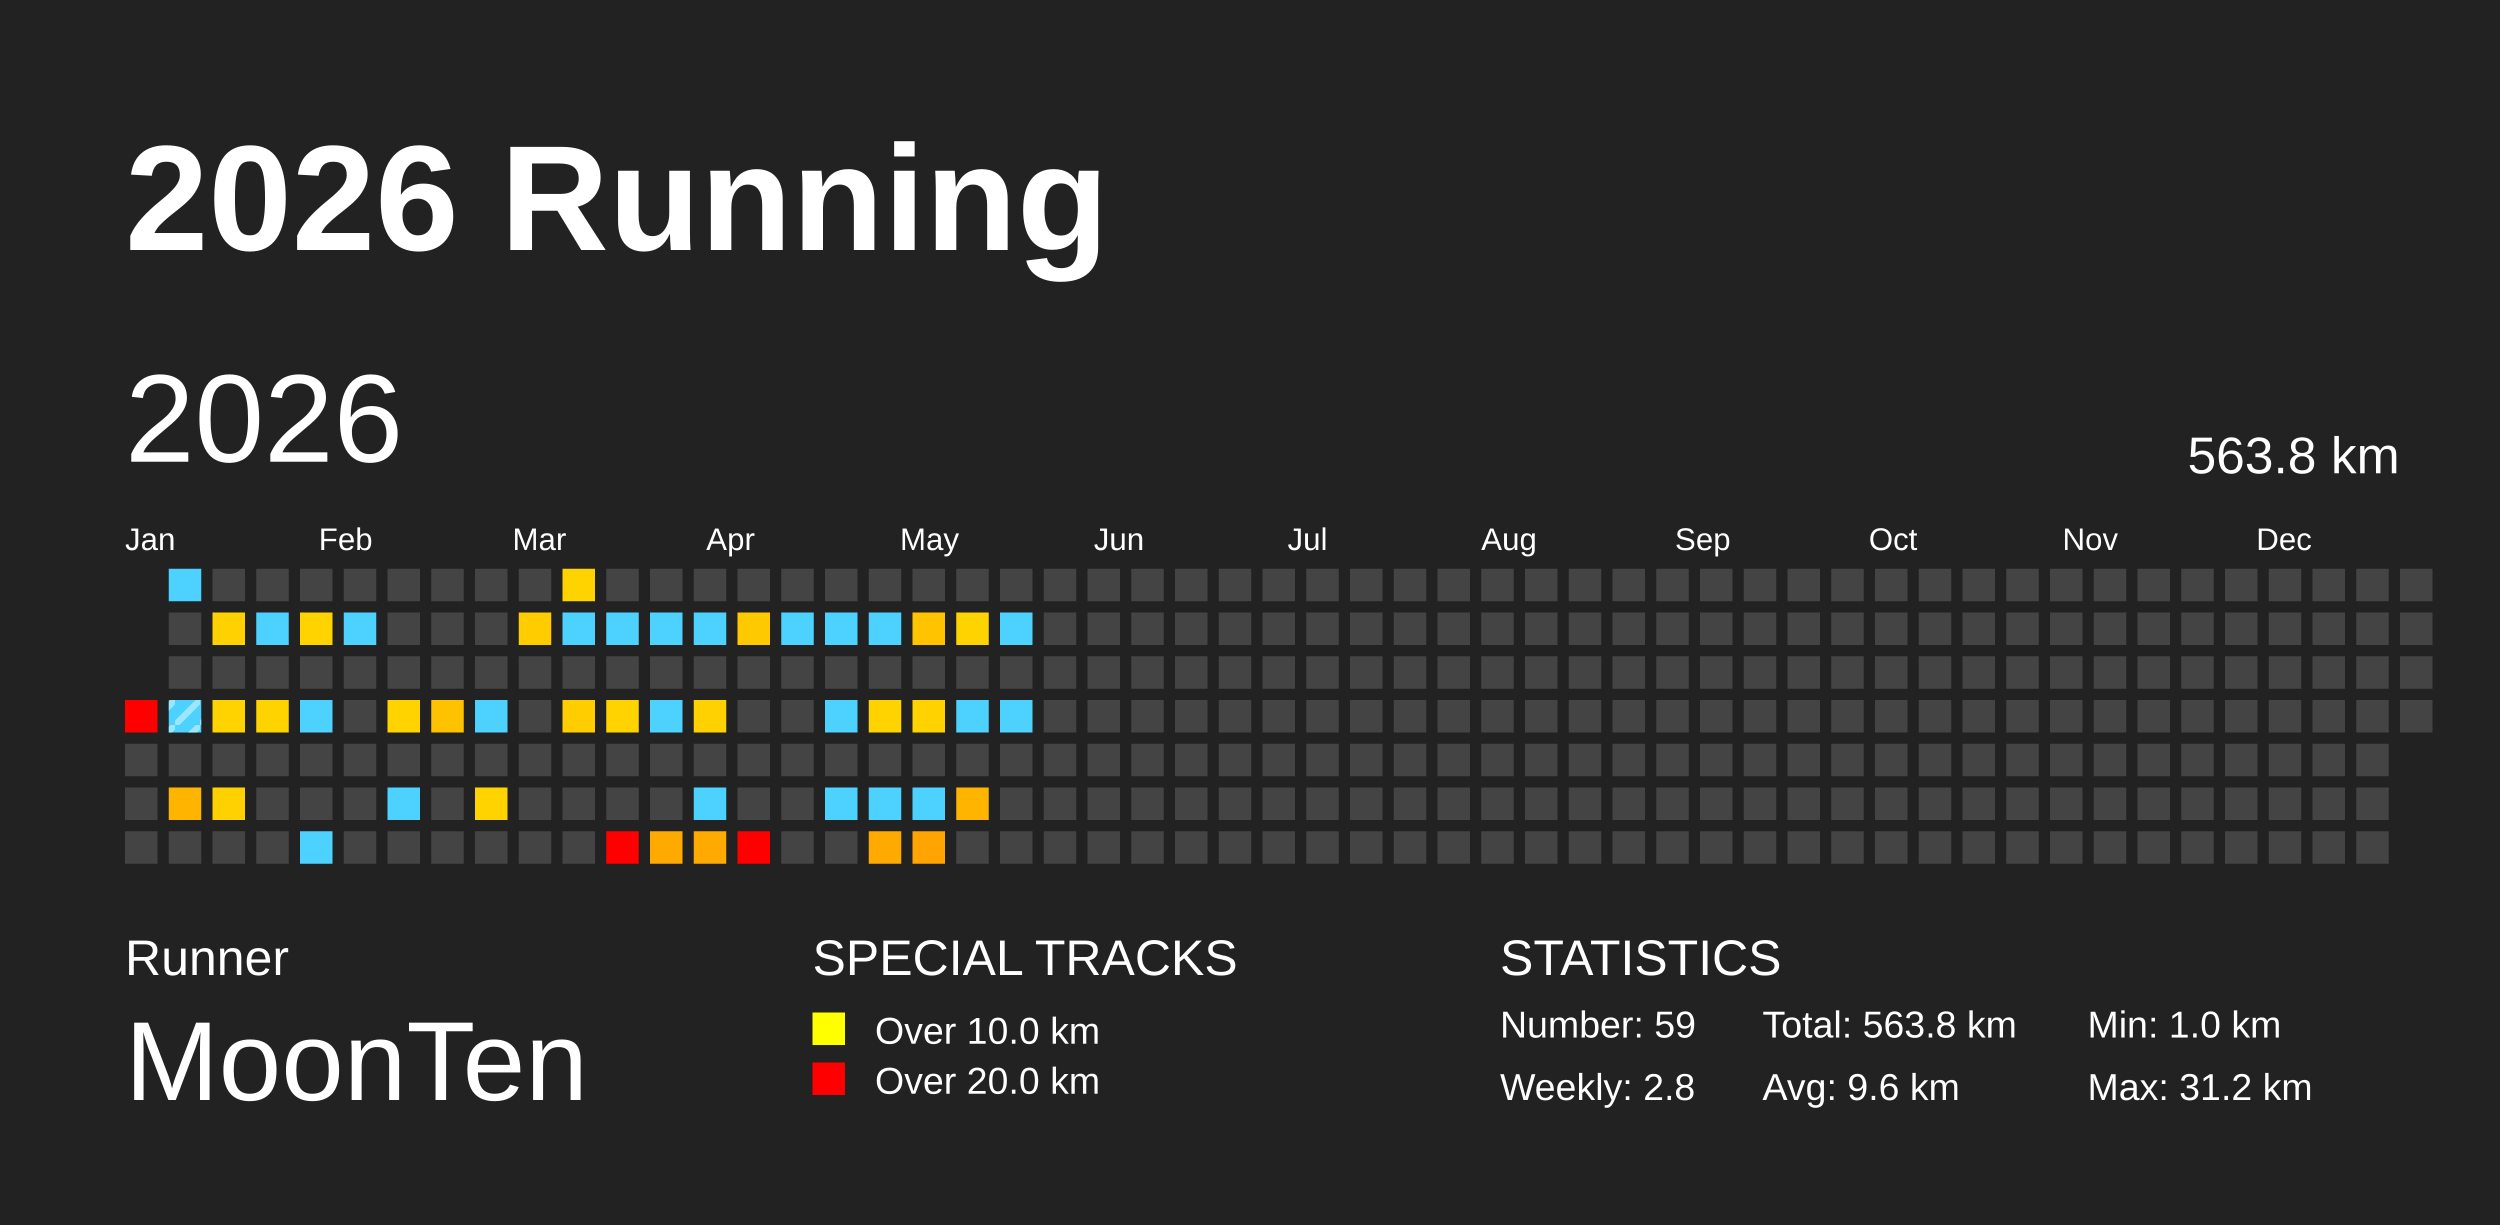
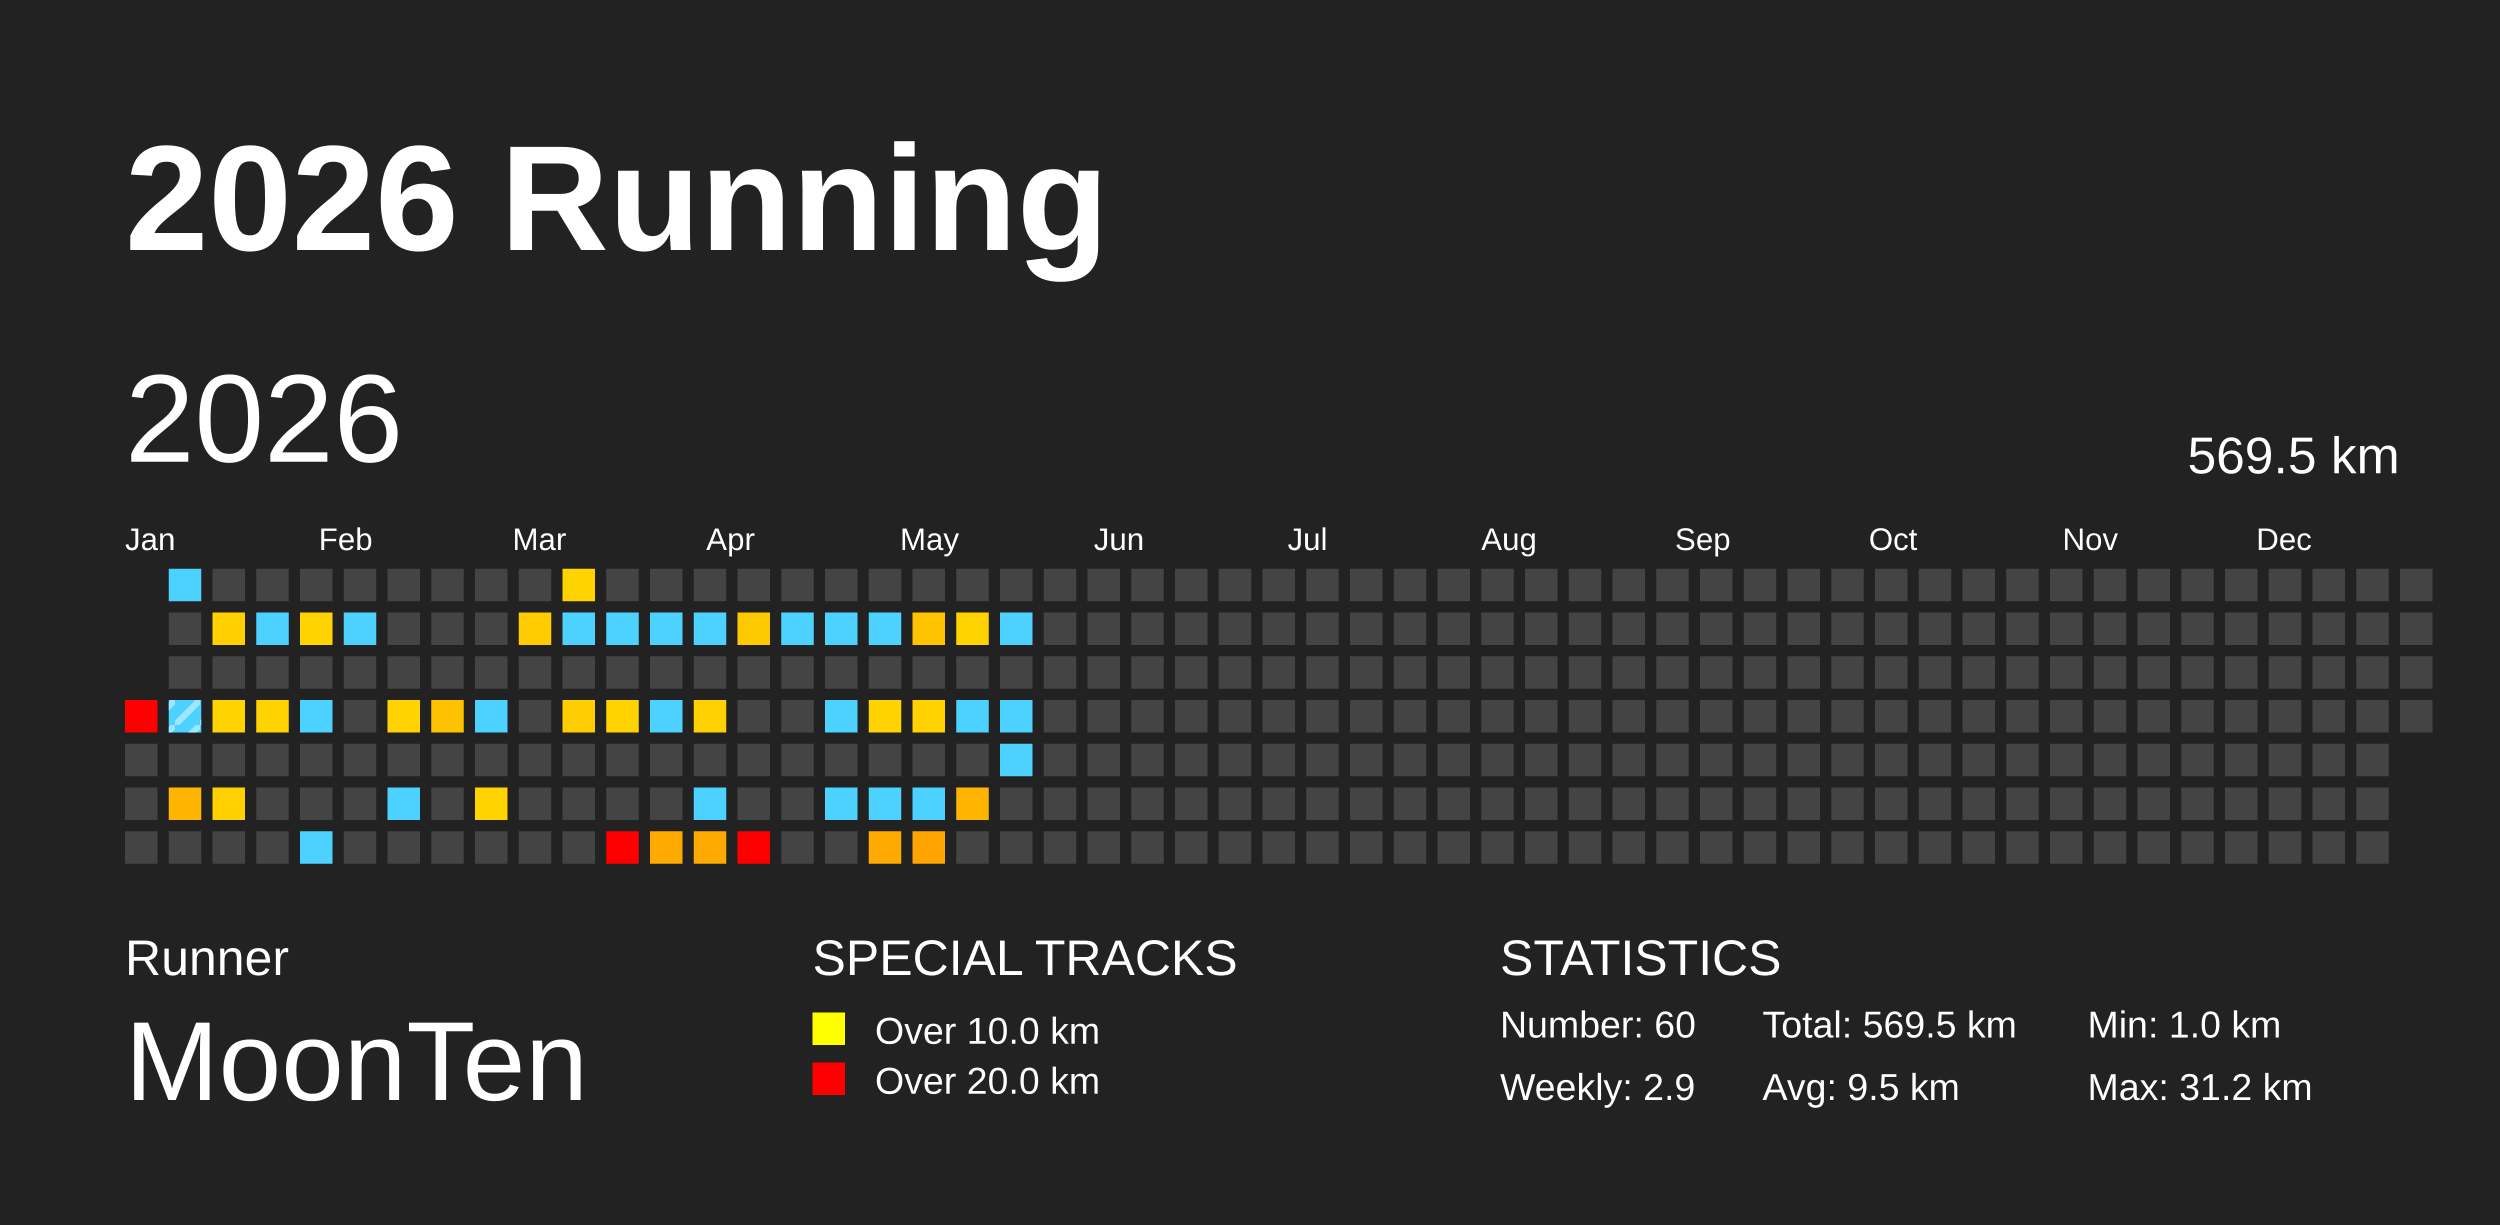
<svg xmlns="http://www.w3.org/2000/svg" baseProfile="full" height="98mm" version="1.1" viewBox="0,0,200,98" width="200mm">
  <defs>
    <pattern height="2" id="indoor-stripe" patternUnits="userSpaceOnUse" width="2">
      <line stroke="white" stroke-opacity="0.45" stroke-width="0.5" x1="0" x2="2" y1="2" y2="0" />
    </pattern>
  </defs>
  <rect fill="#222222" height="98" width="200" x="0" y="0" />
  <text fill="#FFFFFF" style="font-size:12px; font-family:Arial; font-weight:bold;" x="10" y="20">2026 Running</text>
  <text fill="#FFFFFF" style="font-size:4px; font-family:Arial" x="10" y="78">Runner</text>
  <text fill="#FFFFFF" style="font-size:9px; font-family:Arial" x="10" y="88">MoonTen</text>
  <text fill="#FFFFFF" style="font-size:4px; font-family:Arial" x="65" y="78">SPECIAL TRACKS</text>
  <rect fill="yellow" height="2.6" width="2.6" x="65" y="81" />
  <text fill="#FFFFFF" style="font-size:3px; font-family:Arial" x="70" y="83.5">Over 10.0 km</text>
  <rect fill="red" height="2.6" width="2.6" x="65" y="85" />
  <text fill="#FFFFFF" style="font-size:3px; font-family:Arial" x="70" y="87.5">Over 20.0 km</text>
  <text fill="#FFFFFF" style="font-size:4px; font-family:Arial" x="120" y="78">STATISTICS</text>
-   <text fill="#FFFFFF" style="font-size:3px; font-family:Arial" x="120" y="83">Number: 59</text>
-   <text fill="#FFFFFF" style="font-size:3px; font-family:Arial" x="120" y="88">Weekly: 2.8</text>
-   <text fill="#FFFFFF" style="font-size:3px; font-family:Arial" x="141" y="83">Total: 563.8 km</text>
-   <text fill="#FFFFFF" style="font-size:3px; font-family:Arial" x="141" y="88">Avg: 9.6 km</text>
+   <text fill="#FFFFFF" style="font-size:3px; font-family:Arial" x="120" y="83">Number: 60</text>
+   <text fill="#FFFFFF" style="font-size:3px; font-family:Arial" x="120" y="88">Weekly: 2.9</text>
+   <text fill="#FFFFFF" style="font-size:3px; font-family:Arial" x="141" y="83">Total: 569.5 km</text>
+   <text fill="#FFFFFF" style="font-size:3px; font-family:Arial" x="141" y="88">Avg: 9.5 km</text>
  <text fill="#FFFFFF" style="font-size:3px; font-family:Arial" x="167" y="83">Min: 1.0 km</text>
  <text fill="#FFFFFF" style="font-size:3px; font-family:Arial" x="167" y="88">Max: 31.2 km</text>
  <text dominant-baseline="hanging" fill="#FFFFFF" style="font-size:10.0px; font-family:Arial;" x="10" y="30">2026</text>
-   <text dominant-baseline="hanging" fill="#FFFFFF" style="font-size:4.125px; font-family:Arial;" x="175" y="35">563.8 km</text>
+   <text dominant-baseline="hanging" fill="#FFFFFF" style="font-size:4.125px; font-family:Arial;" x="175" y="35">569.5 km</text>
  <text fill="#FFFFFF" style="font-size:2.5px; font-family:Arial" x="10.0" y="44">Jan</text>
  <text fill="#FFFFFF" style="font-size:2.5px; font-family:Arial" x="25.5" y="44">Feb</text>
  <text fill="#FFFFFF" style="font-size:2.5px; font-family:Arial" x="41.0" y="44">Mar</text>
  <text fill="#FFFFFF" style="font-size:2.5px; font-family:Arial" x="56.5" y="44">Apr</text>
  <text fill="#FFFFFF" style="font-size:2.5px; font-family:Arial" x="72.0" y="44">May</text>
  <text fill="#FFFFFF" style="font-size:2.5px; font-family:Arial" x="87.5" y="44">Jun</text>
  <text fill="#FFFFFF" style="font-size:2.5px; font-family:Arial" x="103.0" y="44">Jul</text>
  <text fill="#FFFFFF" style="font-size:2.5px; font-family:Arial" x="118.5" y="44">Aug</text>
  <text fill="#FFFFFF" style="font-size:2.5px; font-family:Arial" x="134.0" y="44">Sep</text>
  <text fill="#FFFFFF" style="font-size:2.5px; font-family:Arial" x="149.5" y="44">Oct</text>
  <text fill="#FFFFFF" style="font-size:2.5px; font-family:Arial" x="165.0" y="44">Nov</text>
  <text fill="#FFFFFF" style="font-size:2.5px; font-family:Arial" x="180.5" y="44">Dec</text>
  <rect fill="red" height="2.6" width="2.6" x="10.0" y="56.0" />
  <rect fill="#444444" height="2.6" width="2.6" x="10.0" y="59.5" />
  <rect fill="#444444" height="2.6" width="2.6" x="10.0" y="63.0" />
  <rect fill="#444444" height="2.6" width="2.6" x="10.0" y="66.5" />
  <rect fill="#4dd2ff" height="2.6" width="2.6" x="13.5" y="45.5" />
  <rect fill="#444444" height="2.6" width="2.6" x="13.5" y="49.0" />
  <rect fill="#444444" height="2.6" width="2.6" x="13.5" y="52.5" />
  <rect fill="#4dd2ff" height="2.6" width="2.6" x="13.5" y="56.0" />
  <rect fill="url(#indoor-stripe)" height="2.6" style="pointer-events: none;" width="2.6" x="13.5" y="56.0" />
  <rect fill="#444444" height="2.6" width="2.6" x="13.5" y="59.5" />
  <rect fill="#ffb500" height="2.6" width="2.6" x="13.5" y="63.0" />
  <rect fill="#444444" height="2.6" width="2.6" x="13.5" y="66.5" />
  <rect fill="#444444" height="2.6" width="2.6" x="17.0" y="45.5" />
  <rect fill="#ffd100" height="2.6" width="2.6" x="17.0" y="49.0" />
  <rect fill="#444444" height="2.6" width="2.6" x="17.0" y="52.5" />
  <rect fill="#ffd300" height="2.6" width="2.6" x="17.0" y="56.0" />
  <rect fill="#444444" height="2.6" width="2.6" x="17.0" y="59.5" />
  <rect fill="#ffd100" height="2.6" width="2.6" x="17.0" y="63.0" />
  <rect fill="#444444" height="2.6" width="2.6" x="17.0" y="66.5" />
  <rect fill="#444444" height="2.6" width="2.6" x="20.5" y="45.5" />
  <rect fill="#4dd2ff" height="2.6" width="2.6" x="20.5" y="49.0" />
  <rect fill="#444444" height="2.6" width="2.6" x="20.5" y="52.5" />
  <rect fill="#ffd300" height="2.6" width="2.6" x="20.5" y="56.0" />
  <rect fill="#444444" height="2.6" width="2.6" x="20.5" y="59.5" />
  <rect fill="#444444" height="2.6" width="2.6" x="20.5" y="63.0" />
  <rect fill="#444444" height="2.6" width="2.6" x="20.5" y="66.5" />
  <rect fill="#444444" height="2.6" width="2.6" x="24.0" y="45.5" />
  <rect fill="#ffd300" height="2.6" width="2.6" x="24.0" y="49.0" />
  <rect fill="#444444" height="2.6" width="2.6" x="24.0" y="52.5" />
  <rect fill="#4dd2ff" height="2.6" width="2.6" x="24.0" y="56.0" />
  <rect fill="#444444" height="2.6" width="2.6" x="24.0" y="59.5" />
  <rect fill="#444444" height="2.6" width="2.6" x="24.0" y="63.0" />
  <rect fill="#4dd2ff" height="2.6" width="2.6" x="24.0" y="66.5" />
  <rect fill="#444444" height="2.6" width="2.6" x="27.5" y="45.5" />
  <rect fill="#4dd2ff" height="2.6" width="2.6" x="27.5" y="49.0" />
  <rect fill="#444444" height="2.6" width="2.6" x="27.5" y="52.5" />
  <rect fill="#444444" height="2.6" width="2.6" x="27.5" y="56.0" />
  <rect fill="#444444" height="2.6" width="2.6" x="27.5" y="59.5" />
  <rect fill="#444444" height="2.6" width="2.6" x="27.5" y="63.0" />
  <rect fill="#444444" height="2.6" width="2.6" x="27.5" y="66.5" />
  <rect fill="#444444" height="2.6" width="2.6" x="31.0" y="45.5" />
  <rect fill="#444444" height="2.6" width="2.6" x="31.0" y="49.0" />
  <rect fill="#444444" height="2.6" width="2.6" x="31.0" y="52.5" />
  <rect fill="#ffd300" height="2.6" width="2.6" x="31.0" y="56.0" />
  <rect fill="#444444" height="2.6" width="2.6" x="31.0" y="59.5" />
  <rect fill="#4dd2ff" height="2.6" width="2.6" x="31.0" y="63.0" />
  <rect fill="#444444" height="2.6" width="2.6" x="31.0" y="66.5" />
  <rect fill="#444444" height="2.6" width="2.6" x="34.5" y="45.5" />
  <rect fill="#444444" height="2.6" width="2.6" x="34.5" y="49.0" />
  <rect fill="#444444" height="2.6" width="2.6" x="34.5" y="52.5" />
  <rect fill="#ffc200" height="2.6" width="2.6" x="34.5" y="56.0" />
  <rect fill="#444444" height="2.6" width="2.6" x="34.5" y="59.5" />
  <rect fill="#444444" height="2.6" width="2.6" x="34.5" y="63.0" />
  <rect fill="#444444" height="2.6" width="2.6" x="34.5" y="66.5" />
  <rect fill="#444444" height="2.6" width="2.6" x="38.0" y="45.5" />
  <rect fill="#444444" height="2.6" width="2.6" x="38.0" y="49.0" />
  <rect fill="#444444" height="2.6" width="2.6" x="38.0" y="52.5" />
  <rect fill="#4dd2ff" height="2.6" width="2.6" x="38.0" y="56.0" />
  <rect fill="#444444" height="2.6" width="2.6" x="38.0" y="59.5" />
  <rect fill="#ffd300" height="2.6" width="2.6" x="38.0" y="63.0" />
  <rect fill="#444444" height="2.6" width="2.6" x="38.0" y="66.5" />
  <rect fill="#444444" height="2.6" width="2.6" x="41.5" y="45.5" />
  <rect fill="#ffcc00" height="2.6" width="2.6" x="41.5" y="49.0" />
  <rect fill="#444444" height="2.6" width="2.6" x="41.5" y="52.5" />
  <rect fill="#444444" height="2.6" width="2.6" x="41.5" y="56.0" />
  <rect fill="#444444" height="2.6" width="2.6" x="41.5" y="59.5" />
  <rect fill="#444444" height="2.6" width="2.6" x="41.5" y="63.0" />
  <rect fill="#444444" height="2.6" width="2.6" x="41.5" y="66.5" />
  <rect fill="#ffd300" height="2.6" width="2.6" x="45.0" y="45.5" />
  <rect fill="#4dd2ff" height="2.6" width="2.6" x="45.0" y="49.0" />
  <rect fill="#444444" height="2.6" width="2.6" x="45.0" y="52.5" />
  <rect fill="#ffcd00" height="2.6" width="2.6" x="45.0" y="56.0" />
  <rect fill="#444444" height="2.6" width="2.6" x="45.0" y="59.5" />
  <rect fill="#444444" height="2.6" width="2.6" x="45.0" y="63.0" />
  <rect fill="#444444" height="2.6" width="2.6" x="45.0" y="66.5" />
  <rect fill="#444444" height="2.6" width="2.6" x="48.5" y="45.5" />
  <rect fill="#4dd2ff" height="2.6" width="2.6" x="48.5" y="49.0" />
  <rect fill="#444444" height="2.6" width="2.6" x="48.5" y="52.5" />
  <rect fill="#ffd300" height="2.6" width="2.6" x="48.5" y="56.0" />
  <rect fill="#444444" height="2.6" width="2.6" x="48.5" y="59.5" />
  <rect fill="#444444" height="2.6" width="2.6" x="48.5" y="63.0" />
  <rect fill="red" height="2.6" width="2.6" x="48.5" y="66.5" />
  <rect fill="#444444" height="2.6" width="2.6" x="52.0" y="45.5" />
  <rect fill="#4dd2ff" height="2.6" width="2.6" x="52.0" y="49.0" />
  <rect fill="#444444" height="2.6" width="2.6" x="52.0" y="52.5" />
  <rect fill="#4dd2ff" height="2.6" width="2.6" x="52.0" y="56.0" />
  <rect fill="#444444" height="2.6" width="2.6" x="52.0" y="59.5" />
  <rect fill="#444444" height="2.6" width="2.6" x="52.0" y="63.0" />
  <rect fill="#ffaa00" height="2.6" width="2.6" x="52.0" y="66.5" />
  <rect fill="#444444" height="2.6" width="2.6" x="55.5" y="45.5" />
  <rect fill="#4dd2ff" height="2.6" width="2.6" x="55.5" y="49.0" />
  <rect fill="#444444" height="2.6" width="2.6" x="55.5" y="52.5" />
  <rect fill="#ffd100" height="2.6" width="2.6" x="55.5" y="56.0" />
  <rect fill="#444444" height="2.6" width="2.6" x="55.5" y="59.5" />
  <rect fill="#4dd2ff" height="2.6" width="2.6" x="55.5" y="63.0" />
  <rect fill="#ffaa00" height="2.6" width="2.6" x="55.5" y="66.5" />
  <rect fill="#444444" height="2.6" width="2.6" x="59.0" y="45.5" />
  <rect fill="#ffc900" height="2.6" width="2.6" x="59.0" y="49.0" />
  <rect fill="#444444" height="2.6" width="2.6" x="59.0" y="52.5" />
  <rect fill="#444444" height="2.6" width="2.6" x="59.0" y="56.0" />
  <rect fill="#444444" height="2.6" width="2.6" x="59.0" y="59.5" />
  <rect fill="#444444" height="2.6" width="2.6" x="59.0" y="63.0" />
  <rect fill="red" height="2.6" width="2.6" x="59.0" y="66.5" />
  <rect fill="#444444" height="2.6" width="2.6" x="62.5" y="45.5" />
  <rect fill="#4dd2ff" height="2.6" width="2.6" x="62.5" y="49.0" />
  <rect fill="#444444" height="2.6" width="2.6" x="62.5" y="52.5" />
  <rect fill="#444444" height="2.6" width="2.6" x="62.5" y="56.0" />
  <rect fill="#444444" height="2.6" width="2.6" x="62.5" y="59.5" />
  <rect fill="#444444" height="2.6" width="2.6" x="62.5" y="63.0" />
  <rect fill="#444444" height="2.6" width="2.6" x="62.5" y="66.5" />
  <rect fill="#444444" height="2.6" width="2.6" x="66.0" y="45.5" />
  <rect fill="#4dd2ff" height="2.6" width="2.6" x="66.0" y="49.0" />
  <rect fill="#444444" height="2.6" width="2.6" x="66.0" y="52.5" />
  <rect fill="#4dd2ff" height="2.6" width="2.6" x="66.0" y="56.0" />
  <rect fill="#444444" height="2.6" width="2.6" x="66.0" y="59.5" />
  <rect fill="#4dd2ff" height="2.6" width="2.6" x="66.0" y="63.0" />
  <rect fill="#444444" height="2.6" width="2.6" x="66.0" y="66.5" />
  <rect fill="#444444" height="2.6" width="2.6" x="69.5" y="45.5" />
  <rect fill="#4dd2ff" height="2.6" width="2.6" x="69.5" y="49.0" />
  <rect fill="#444444" height="2.6" width="2.6" x="69.5" y="52.5" />
  <rect fill="#ffd300" height="2.6" width="2.6" x="69.5" y="56.0" />
  <rect fill="#444444" height="2.6" width="2.6" x="69.5" y="59.5" />
  <rect fill="#4dd2ff" height="2.6" width="2.6" x="69.5" y="63.0" />
  <rect fill="#ffaa00" height="2.6" width="2.6" x="69.5" y="66.5" />
  <rect fill="#444444" height="2.6" width="2.6" x="73.0" y="45.5" />
  <rect fill="#ffc300" height="2.6" width="2.6" x="73.0" y="49.0" />
  <rect fill="#444444" height="2.6" width="2.6" x="73.0" y="52.5" />
  <rect fill="#ffd200" height="2.6" width="2.6" x="73.0" y="56.0" />
  <rect fill="#444444" height="2.6" width="2.6" x="73.0" y="59.5" />
  <rect fill="#4dd2ff" height="2.6" width="2.6" x="73.0" y="63.0" />
  <rect fill="#ffa400" height="2.6" width="2.6" x="73.0" y="66.5" />
  <rect fill="#444444" height="2.6" width="2.6" x="76.5" y="45.5" />
  <rect fill="#ffd300" height="2.6" width="2.6" x="76.5" y="49.0" />
  <rect fill="#444444" height="2.6" width="2.6" x="76.5" y="52.5" />
  <rect fill="#4dd2ff" height="2.6" width="2.6" x="76.5" y="56.0" />
  <rect fill="#444444" height="2.6" width="2.6" x="76.5" y="59.5" />
  <rect fill="#ffb400" height="2.6" width="2.6" x="76.5" y="63.0" />
  <rect fill="#444444" height="2.6" width="2.6" x="76.5" y="66.5" />
  <rect fill="#444444" height="2.6" width="2.6" x="80.0" y="45.5" />
  <rect fill="#4dd2ff" height="2.6" width="2.6" x="80.0" y="49.0" />
  <rect fill="#444444" height="2.6" width="2.6" x="80.0" y="52.5" />
  <rect fill="#4dd2ff" height="2.6" width="2.6" x="80.0" y="56.0" />
-   <rect fill="#444444" height="2.6" width="2.6" x="80.0" y="59.5" />
+   <rect fill="#4dd2ff" height="2.6" width="2.6" x="80.0" y="59.5" />
  <rect fill="#444444" height="2.6" width="2.6" x="80.0" y="63.0" />
  <rect fill="#444444" height="2.6" width="2.6" x="80.0" y="66.5" />
  <rect fill="#444444" height="2.6" width="2.6" x="83.5" y="45.5" />
  <rect fill="#444444" height="2.6" width="2.6" x="83.5" y="49.0" />
  <rect fill="#444444" height="2.6" width="2.6" x="83.5" y="52.5" />
  <rect fill="#444444" height="2.6" width="2.6" x="83.5" y="56.0" />
  <rect fill="#444444" height="2.6" width="2.6" x="83.5" y="59.5" />
  <rect fill="#444444" height="2.6" width="2.6" x="83.5" y="63.0" />
  <rect fill="#444444" height="2.6" width="2.6" x="83.5" y="66.5" />
  <rect fill="#444444" height="2.6" width="2.6" x="87.0" y="45.5" />
  <rect fill="#444444" height="2.6" width="2.6" x="87.0" y="49.0" />
  <rect fill="#444444" height="2.6" width="2.6" x="87.0" y="52.5" />
  <rect fill="#444444" height="2.6" width="2.6" x="87.0" y="56.0" />
  <rect fill="#444444" height="2.6" width="2.6" x="87.0" y="59.5" />
  <rect fill="#444444" height="2.6" width="2.6" x="87.0" y="63.0" />
  <rect fill="#444444" height="2.6" width="2.6" x="87.0" y="66.5" />
  <rect fill="#444444" height="2.6" width="2.6" x="90.5" y="45.5" />
  <rect fill="#444444" height="2.6" width="2.6" x="90.5" y="49.0" />
  <rect fill="#444444" height="2.6" width="2.6" x="90.5" y="52.5" />
  <rect fill="#444444" height="2.6" width="2.6" x="90.5" y="56.0" />
  <rect fill="#444444" height="2.6" width="2.6" x="90.5" y="59.5" />
  <rect fill="#444444" height="2.6" width="2.6" x="90.5" y="63.0" />
  <rect fill="#444444" height="2.6" width="2.6" x="90.5" y="66.5" />
  <rect fill="#444444" height="2.6" width="2.6" x="94.0" y="45.5" />
  <rect fill="#444444" height="2.6" width="2.6" x="94.0" y="49.0" />
  <rect fill="#444444" height="2.6" width="2.6" x="94.0" y="52.5" />
  <rect fill="#444444" height="2.6" width="2.6" x="94.0" y="56.0" />
  <rect fill="#444444" height="2.6" width="2.6" x="94.0" y="59.5" />
  <rect fill="#444444" height="2.6" width="2.6" x="94.0" y="63.0" />
  <rect fill="#444444" height="2.6" width="2.6" x="94.0" y="66.5" />
  <rect fill="#444444" height="2.6" width="2.6" x="97.5" y="45.5" />
  <rect fill="#444444" height="2.6" width="2.6" x="97.5" y="49.0" />
  <rect fill="#444444" height="2.6" width="2.6" x="97.5" y="52.5" />
  <rect fill="#444444" height="2.6" width="2.6" x="97.5" y="56.0" />
  <rect fill="#444444" height="2.6" width="2.6" x="97.5" y="59.5" />
  <rect fill="#444444" height="2.6" width="2.6" x="97.5" y="63.0" />
  <rect fill="#444444" height="2.6" width="2.6" x="97.5" y="66.5" />
  <rect fill="#444444" height="2.6" width="2.6" x="101.0" y="45.5" />
  <rect fill="#444444" height="2.6" width="2.6" x="101.0" y="49.0" />
  <rect fill="#444444" height="2.6" width="2.6" x="101.0" y="52.5" />
  <rect fill="#444444" height="2.6" width="2.6" x="101.0" y="56.0" />
  <rect fill="#444444" height="2.6" width="2.6" x="101.0" y="59.5" />
  <rect fill="#444444" height="2.6" width="2.6" x="101.0" y="63.0" />
  <rect fill="#444444" height="2.6" width="2.6" x="101.0" y="66.5" />
  <rect fill="#444444" height="2.6" width="2.6" x="104.5" y="45.5" />
  <rect fill="#444444" height="2.6" width="2.6" x="104.5" y="49.0" />
  <rect fill="#444444" height="2.6" width="2.6" x="104.5" y="52.5" />
  <rect fill="#444444" height="2.6" width="2.6" x="104.5" y="56.0" />
  <rect fill="#444444" height="2.6" width="2.6" x="104.5" y="59.5" />
  <rect fill="#444444" height="2.6" width="2.6" x="104.5" y="63.0" />
  <rect fill="#444444" height="2.6" width="2.6" x="104.5" y="66.5" />
  <rect fill="#444444" height="2.6" width="2.6" x="108.0" y="45.5" />
  <rect fill="#444444" height="2.6" width="2.6" x="108.0" y="49.0" />
  <rect fill="#444444" height="2.6" width="2.6" x="108.0" y="52.5" />
  <rect fill="#444444" height="2.6" width="2.6" x="108.0" y="56.0" />
  <rect fill="#444444" height="2.6" width="2.6" x="108.0" y="59.5" />
  <rect fill="#444444" height="2.6" width="2.6" x="108.0" y="63.0" />
  <rect fill="#444444" height="2.6" width="2.6" x="108.0" y="66.5" />
  <rect fill="#444444" height="2.6" width="2.6" x="111.5" y="45.5" />
  <rect fill="#444444" height="2.6" width="2.6" x="111.5" y="49.0" />
  <rect fill="#444444" height="2.6" width="2.6" x="111.5" y="52.5" />
  <rect fill="#444444" height="2.6" width="2.6" x="111.5" y="56.0" />
  <rect fill="#444444" height="2.6" width="2.6" x="111.5" y="59.5" />
  <rect fill="#444444" height="2.6" width="2.6" x="111.5" y="63.0" />
  <rect fill="#444444" height="2.6" width="2.6" x="111.5" y="66.5" />
  <rect fill="#444444" height="2.6" width="2.6" x="115.0" y="45.5" />
  <rect fill="#444444" height="2.6" width="2.6" x="115.0" y="49.0" />
  <rect fill="#444444" height="2.6" width="2.6" x="115.0" y="52.5" />
  <rect fill="#444444" height="2.6" width="2.6" x="115.0" y="56.0" />
  <rect fill="#444444" height="2.6" width="2.6" x="115.0" y="59.5" />
  <rect fill="#444444" height="2.6" width="2.6" x="115.0" y="63.0" />
  <rect fill="#444444" height="2.6" width="2.6" x="115.0" y="66.5" />
  <rect fill="#444444" height="2.6" width="2.6" x="118.5" y="45.5" />
  <rect fill="#444444" height="2.6" width="2.6" x="118.5" y="49.0" />
  <rect fill="#444444" height="2.6" width="2.6" x="118.5" y="52.5" />
  <rect fill="#444444" height="2.6" width="2.6" x="118.5" y="56.0" />
  <rect fill="#444444" height="2.6" width="2.6" x="118.5" y="59.5" />
  <rect fill="#444444" height="2.6" width="2.6" x="118.5" y="63.0" />
  <rect fill="#444444" height="2.6" width="2.6" x="118.5" y="66.5" />
  <rect fill="#444444" height="2.6" width="2.6" x="122.0" y="45.5" />
  <rect fill="#444444" height="2.6" width="2.6" x="122.0" y="49.0" />
  <rect fill="#444444" height="2.6" width="2.6" x="122.0" y="52.5" />
  <rect fill="#444444" height="2.6" width="2.6" x="122.0" y="56.0" />
  <rect fill="#444444" height="2.6" width="2.6" x="122.0" y="59.5" />
  <rect fill="#444444" height="2.6" width="2.6" x="122.0" y="63.0" />
  <rect fill="#444444" height="2.6" width="2.6" x="122.0" y="66.5" />
  <rect fill="#444444" height="2.6" width="2.6" x="125.5" y="45.5" />
  <rect fill="#444444" height="2.6" width="2.6" x="125.5" y="49.0" />
  <rect fill="#444444" height="2.6" width="2.6" x="125.5" y="52.5" />
  <rect fill="#444444" height="2.6" width="2.6" x="125.5" y="56.0" />
  <rect fill="#444444" height="2.6" width="2.6" x="125.5" y="59.5" />
  <rect fill="#444444" height="2.6" width="2.6" x="125.5" y="63.0" />
  <rect fill="#444444" height="2.6" width="2.6" x="125.5" y="66.5" />
  <rect fill="#444444" height="2.6" width="2.6" x="129.0" y="45.5" />
  <rect fill="#444444" height="2.6" width="2.6" x="129.0" y="49.0" />
  <rect fill="#444444" height="2.6" width="2.6" x="129.0" y="52.5" />
  <rect fill="#444444" height="2.6" width="2.6" x="129.0" y="56.0" />
  <rect fill="#444444" height="2.6" width="2.6" x="129.0" y="59.5" />
  <rect fill="#444444" height="2.6" width="2.6" x="129.0" y="63.0" />
  <rect fill="#444444" height="2.6" width="2.6" x="129.0" y="66.5" />
  <rect fill="#444444" height="2.6" width="2.6" x="132.5" y="45.5" />
  <rect fill="#444444" height="2.6" width="2.6" x="132.5" y="49.0" />
  <rect fill="#444444" height="2.6" width="2.6" x="132.5" y="52.5" />
  <rect fill="#444444" height="2.6" width="2.6" x="132.5" y="56.0" />
  <rect fill="#444444" height="2.6" width="2.6" x="132.5" y="59.5" />
  <rect fill="#444444" height="2.6" width="2.6" x="132.5" y="63.0" />
  <rect fill="#444444" height="2.6" width="2.6" x="132.5" y="66.5" />
  <rect fill="#444444" height="2.6" width="2.6" x="136.0" y="45.5" />
  <rect fill="#444444" height="2.6" width="2.6" x="136.0" y="49.0" />
  <rect fill="#444444" height="2.6" width="2.6" x="136.0" y="52.5" />
  <rect fill="#444444" height="2.6" width="2.6" x="136.0" y="56.0" />
  <rect fill="#444444" height="2.6" width="2.6" x="136.0" y="59.5" />
  <rect fill="#444444" height="2.6" width="2.6" x="136.0" y="63.0" />
  <rect fill="#444444" height="2.6" width="2.6" x="136.0" y="66.5" />
  <rect fill="#444444" height="2.6" width="2.6" x="139.5" y="45.5" />
  <rect fill="#444444" height="2.6" width="2.6" x="139.5" y="49.0" />
  <rect fill="#444444" height="2.6" width="2.6" x="139.5" y="52.5" />
  <rect fill="#444444" height="2.6" width="2.6" x="139.5" y="56.0" />
  <rect fill="#444444" height="2.6" width="2.6" x="139.5" y="59.5" />
  <rect fill="#444444" height="2.6" width="2.6" x="139.5" y="63.0" />
  <rect fill="#444444" height="2.6" width="2.6" x="139.5" y="66.5" />
  <rect fill="#444444" height="2.6" width="2.6" x="143.0" y="45.5" />
  <rect fill="#444444" height="2.6" width="2.6" x="143.0" y="49.0" />
  <rect fill="#444444" height="2.6" width="2.6" x="143.0" y="52.5" />
  <rect fill="#444444" height="2.6" width="2.6" x="143.0" y="56.0" />
  <rect fill="#444444" height="2.6" width="2.6" x="143.0" y="59.5" />
  <rect fill="#444444" height="2.6" width="2.6" x="143.0" y="63.0" />
  <rect fill="#444444" height="2.6" width="2.6" x="143.0" y="66.5" />
  <rect fill="#444444" height="2.6" width="2.6" x="146.5" y="45.5" />
  <rect fill="#444444" height="2.6" width="2.6" x="146.5" y="49.0" />
  <rect fill="#444444" height="2.6" width="2.6" x="146.5" y="52.5" />
  <rect fill="#444444" height="2.6" width="2.6" x="146.5" y="56.0" />
  <rect fill="#444444" height="2.6" width="2.6" x="146.5" y="59.5" />
  <rect fill="#444444" height="2.6" width="2.6" x="146.5" y="63.0" />
  <rect fill="#444444" height="2.6" width="2.6" x="146.5" y="66.5" />
  <rect fill="#444444" height="2.6" width="2.6" x="150.0" y="45.5" />
  <rect fill="#444444" height="2.6" width="2.6" x="150.0" y="49.0" />
  <rect fill="#444444" height="2.6" width="2.6" x="150.0" y="52.5" />
  <rect fill="#444444" height="2.6" width="2.6" x="150.0" y="56.0" />
  <rect fill="#444444" height="2.6" width="2.6" x="150.0" y="59.5" />
  <rect fill="#444444" height="2.6" width="2.6" x="150.0" y="63.0" />
  <rect fill="#444444" height="2.6" width="2.6" x="150.0" y="66.5" />
  <rect fill="#444444" height="2.6" width="2.6" x="153.5" y="45.5" />
  <rect fill="#444444" height="2.6" width="2.6" x="153.5" y="49.0" />
  <rect fill="#444444" height="2.6" width="2.6" x="153.5" y="52.5" />
  <rect fill="#444444" height="2.6" width="2.6" x="153.5" y="56.0" />
  <rect fill="#444444" height="2.6" width="2.6" x="153.5" y="59.5" />
  <rect fill="#444444" height="2.6" width="2.6" x="153.5" y="63.0" />
  <rect fill="#444444" height="2.6" width="2.6" x="153.5" y="66.5" />
  <rect fill="#444444" height="2.6" width="2.6" x="157.0" y="45.5" />
  <rect fill="#444444" height="2.6" width="2.6" x="157.0" y="49.0" />
  <rect fill="#444444" height="2.6" width="2.6" x="157.0" y="52.5" />
  <rect fill="#444444" height="2.6" width="2.6" x="157.0" y="56.0" />
  <rect fill="#444444" height="2.6" width="2.6" x="157.0" y="59.5" />
  <rect fill="#444444" height="2.6" width="2.6" x="157.0" y="63.0" />
  <rect fill="#444444" height="2.6" width="2.6" x="157.0" y="66.5" />
  <rect fill="#444444" height="2.6" width="2.6" x="160.5" y="45.5" />
  <rect fill="#444444" height="2.6" width="2.6" x="160.5" y="49.0" />
  <rect fill="#444444" height="2.6" width="2.6" x="160.5" y="52.5" />
  <rect fill="#444444" height="2.6" width="2.6" x="160.5" y="56.0" />
  <rect fill="#444444" height="2.6" width="2.6" x="160.5" y="59.5" />
  <rect fill="#444444" height="2.6" width="2.6" x="160.5" y="63.0" />
  <rect fill="#444444" height="2.6" width="2.6" x="160.5" y="66.5" />
  <rect fill="#444444" height="2.6" width="2.6" x="164.0" y="45.5" />
  <rect fill="#444444" height="2.6" width="2.6" x="164.0" y="49.0" />
  <rect fill="#444444" height="2.6" width="2.6" x="164.0" y="52.5" />
  <rect fill="#444444" height="2.6" width="2.6" x="164.0" y="56.0" />
  <rect fill="#444444" height="2.6" width="2.6" x="164.0" y="59.5" />
  <rect fill="#444444" height="2.6" width="2.6" x="164.0" y="63.0" />
  <rect fill="#444444" height="2.6" width="2.6" x="164.0" y="66.5" />
  <rect fill="#444444" height="2.6" width="2.6" x="167.5" y="45.5" />
  <rect fill="#444444" height="2.6" width="2.6" x="167.5" y="49.0" />
  <rect fill="#444444" height="2.6" width="2.6" x="167.5" y="52.5" />
  <rect fill="#444444" height="2.6" width="2.6" x="167.5" y="56.0" />
  <rect fill="#444444" height="2.6" width="2.6" x="167.5" y="59.5" />
  <rect fill="#444444" height="2.6" width="2.6" x="167.5" y="63.0" />
  <rect fill="#444444" height="2.6" width="2.6" x="167.5" y="66.5" />
  <rect fill="#444444" height="2.6" width="2.6" x="171.0" y="45.5" />
  <rect fill="#444444" height="2.6" width="2.6" x="171.0" y="49.0" />
  <rect fill="#444444" height="2.6" width="2.6" x="171.0" y="52.5" />
  <rect fill="#444444" height="2.6" width="2.6" x="171.0" y="56.0" />
  <rect fill="#444444" height="2.6" width="2.6" x="171.0" y="59.5" />
  <rect fill="#444444" height="2.6" width="2.6" x="171.0" y="63.0" />
  <rect fill="#444444" height="2.6" width="2.6" x="171.0" y="66.5" />
  <rect fill="#444444" height="2.6" width="2.6" x="174.5" y="45.5" />
  <rect fill="#444444" height="2.6" width="2.6" x="174.5" y="49.0" />
  <rect fill="#444444" height="2.6" width="2.6" x="174.5" y="52.5" />
  <rect fill="#444444" height="2.6" width="2.6" x="174.5" y="56.0" />
  <rect fill="#444444" height="2.6" width="2.6" x="174.5" y="59.5" />
  <rect fill="#444444" height="2.6" width="2.6" x="174.5" y="63.0" />
  <rect fill="#444444" height="2.6" width="2.6" x="174.5" y="66.5" />
  <rect fill="#444444" height="2.6" width="2.6" x="178.0" y="45.5" />
  <rect fill="#444444" height="2.6" width="2.6" x="178.0" y="49.0" />
  <rect fill="#444444" height="2.6" width="2.6" x="178.0" y="52.5" />
  <rect fill="#444444" height="2.6" width="2.6" x="178.0" y="56.0" />
  <rect fill="#444444" height="2.6" width="2.6" x="178.0" y="59.5" />
  <rect fill="#444444" height="2.6" width="2.6" x="178.0" y="63.0" />
  <rect fill="#444444" height="2.6" width="2.6" x="178.0" y="66.5" />
  <rect fill="#444444" height="2.6" width="2.6" x="181.5" y="45.5" />
  <rect fill="#444444" height="2.6" width="2.6" x="181.5" y="49.0" />
  <rect fill="#444444" height="2.6" width="2.6" x="181.5" y="52.5" />
  <rect fill="#444444" height="2.6" width="2.6" x="181.5" y="56.0" />
  <rect fill="#444444" height="2.6" width="2.6" x="181.5" y="59.5" />
  <rect fill="#444444" height="2.6" width="2.6" x="181.5" y="63.0" />
  <rect fill="#444444" height="2.6" width="2.6" x="181.5" y="66.5" />
  <rect fill="#444444" height="2.6" width="2.6" x="185.0" y="45.5" />
  <rect fill="#444444" height="2.6" width="2.6" x="185.0" y="49.0" />
  <rect fill="#444444" height="2.6" width="2.6" x="185.0" y="52.5" />
  <rect fill="#444444" height="2.6" width="2.6" x="185.0" y="56.0" />
  <rect fill="#444444" height="2.6" width="2.6" x="185.0" y="59.5" />
  <rect fill="#444444" height="2.6" width="2.6" x="185.0" y="63.0" />
  <rect fill="#444444" height="2.6" width="2.6" x="185.0" y="66.5" />
  <rect fill="#444444" height="2.6" width="2.6" x="188.5" y="45.5" />
  <rect fill="#444444" height="2.6" width="2.6" x="188.5" y="49.0" />
  <rect fill="#444444" height="2.6" width="2.6" x="188.5" y="52.5" />
  <rect fill="#444444" height="2.6" width="2.6" x="188.5" y="56.0" />
  <rect fill="#444444" height="2.6" width="2.6" x="188.5" y="59.5" />
  <rect fill="#444444" height="2.6" width="2.6" x="188.5" y="63.0" />
  <rect fill="#444444" height="2.6" width="2.6" x="188.5" y="66.5" />
  <rect fill="#444444" height="2.6" width="2.6" x="192.0" y="45.5" />
  <rect fill="#444444" height="2.6" width="2.6" x="192.0" y="49.0" />
  <rect fill="#444444" height="2.6" width="2.6" x="192.0" y="52.5" />
  <rect fill="#444444" height="2.6" width="2.6" x="192.0" y="56.0" />
</svg>
